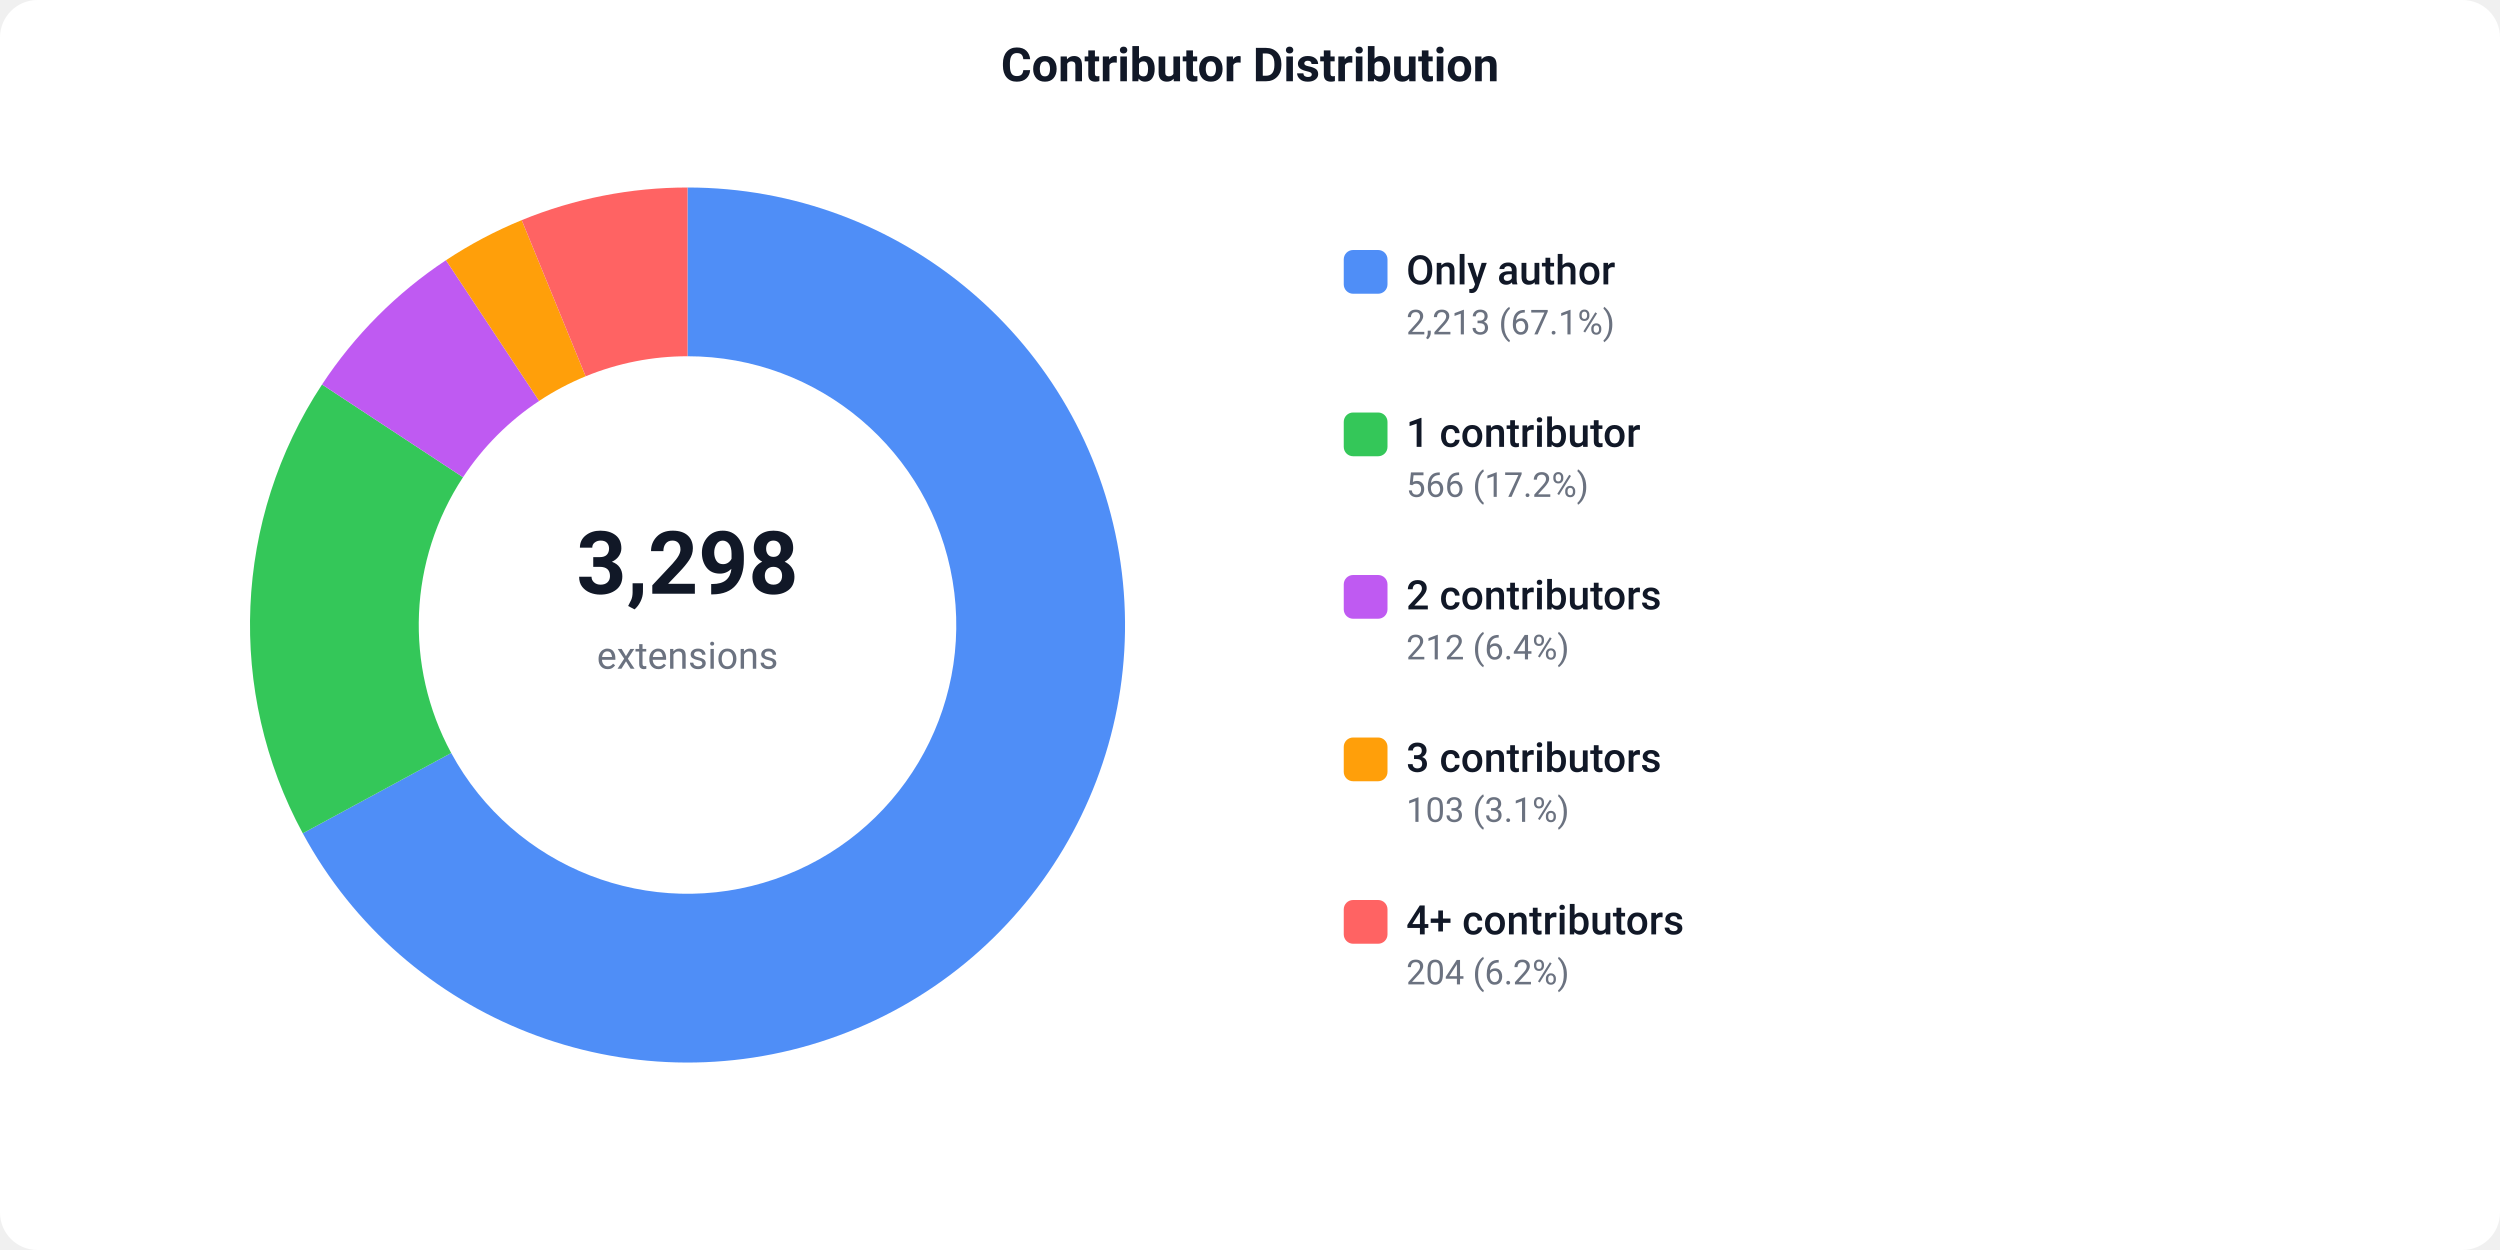
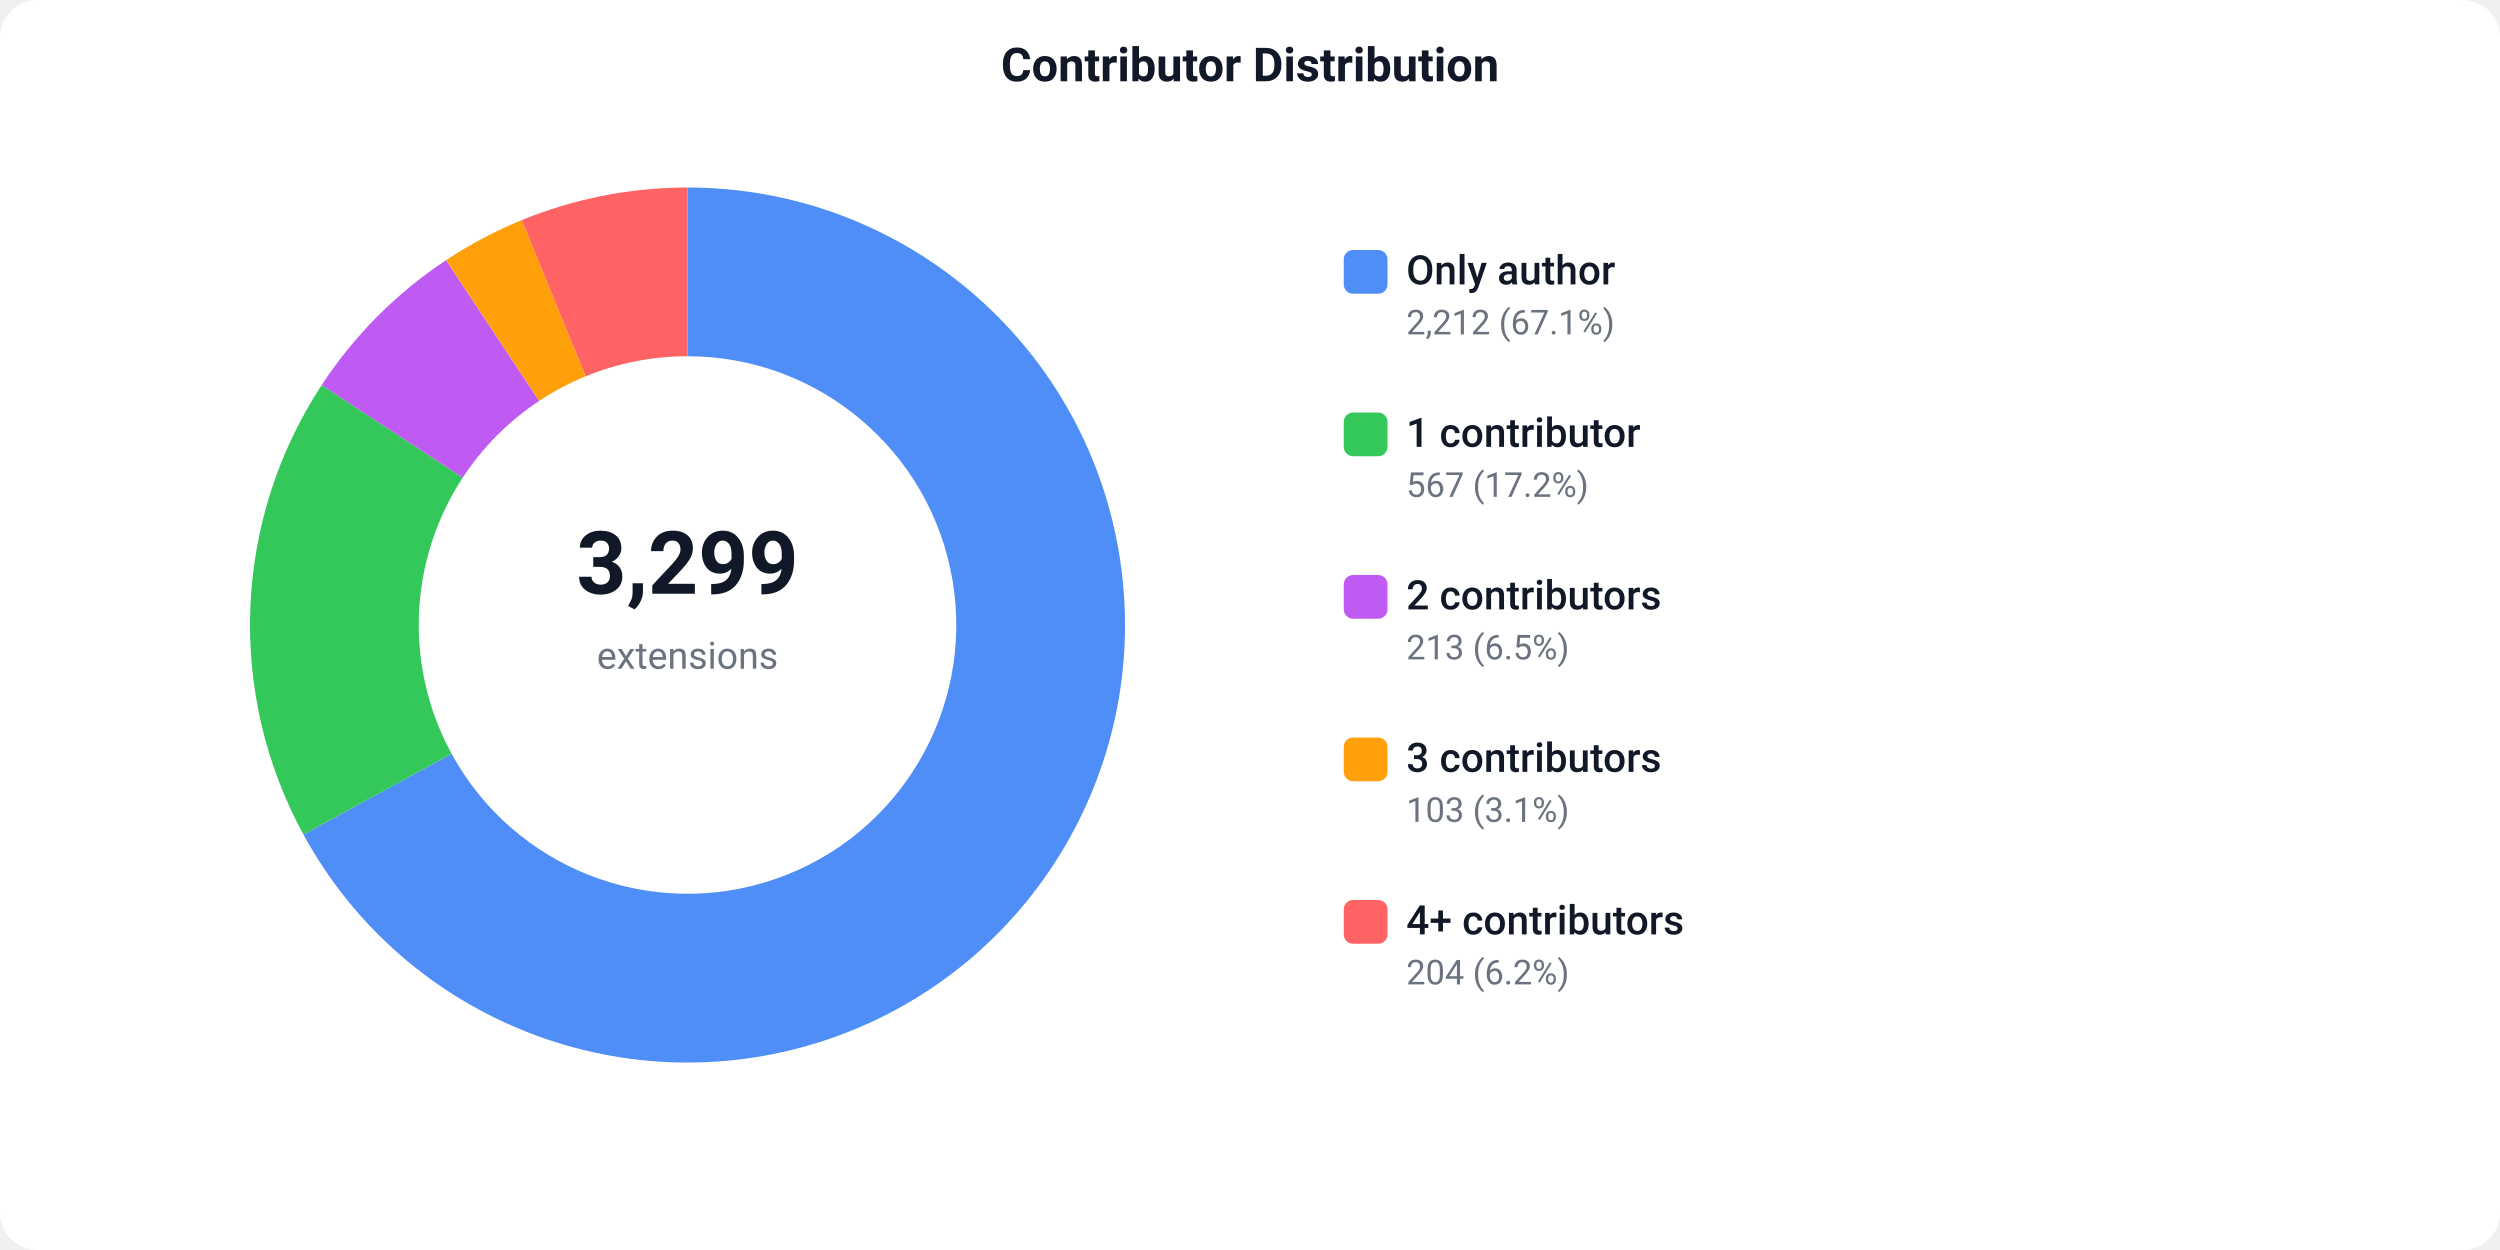
<svg xmlns="http://www.w3.org/2000/svg" width="800" height="400" viewBox="0 0 800 400">
  <defs>
    <style>text { font-family: -apple-system, BlinkMacSystemFont, 'Segoe UI', Roboto, sans-serif; }</style>
  </defs>
  <rect width="800" height="400" fill="#ffffff" rx="12" />
  <text x="400" y="26" text-anchor="middle" font-size="15" font-weight="600" fill="#111827">Contributor Distribution</text>
-   <path d="M 220.00 60.00 A 140 140 0 1 1 96.89 266.66 L 144.38 240.95 A 86 86 0 1 0 220.00 114.00 Z" fill="#4F8EF7" />
-   <path d="M 96.89 266.66 A 140 140 0 0 1 103.05 123.04 L 148.16 152.72 A 86 86 0 0 0 144.38 240.95 Z" fill="#34C759" />
-   <path d="M 103.05 123.04 A 140 140 0 0 1 142.71 83.27 L 172.52 128.30 A 86 86 0 0 0 148.16 152.72 Z" fill="#BF5AF2" />
-   <path d="M 142.71 83.27 A 140 140 0 0 1 166.95 70.44 L 187.41 120.41 A 86 86 0 0 0 172.52 128.30 Z" fill="#FF9F0A" />
-   <path d="M 166.95 70.44 A 140 140 0 0 1 220.00 60.00 L 220.00 114.00 A 86 86 0 0 0 187.41 120.41 Z" fill="#FF6363" />
-   <text x="220" y="190" text-anchor="middle" font-size="28" font-weight="700" fill="#111827">3,298</text>
+   <path d="M 220.00 60.00 A 140 140 0 1 1 97.10 267.05 L 144.51 241.19 A 86 86 0 1 0 220.00 114.00 Z" fill="#4F8EF7" />
+   <path d="M 97.10 267.05 A 140 140 0 0 1 102.93 123.23 L 148.08 152.84 A 86 86 0 0 0 144.51 241.19 Z" fill="#34C759" />
+   <path d="M 102.93 123.23 A 140 140 0 0 1 142.73 83.26 L 172.53 128.29 A 86 86 0 0 0 148.08 152.84 Z" fill="#BF5AF2" />
+   <path d="M 142.73 83.26 A 140 140 0 0 1 166.96 70.43 L 187.42 120.41 A 86 86 0 0 0 172.53 128.29 Z" fill="#FF9F0A" />
+   <path d="M 166.96 70.43 A 140 140 0 0 1 220.00 60.00 L 220.00 114.00 A 86 86 0 0 0 187.42 120.41 Z" fill="#FF6363" />
+   <text x="220" y="190" text-anchor="middle" font-size="28" font-weight="700" fill="#111827">3,299</text>
  <text x="220" y="214" text-anchor="middle" font-size="12" fill="#6b7280">extensions</text>
  <rect x="430" y="80" width="14" height="14" fill="#4F8EF7" rx="3" />
  <text x="450" y="91" font-size="13" font-weight="500" fill="#111827">Only author</text>
-   <text x="450" y="107" font-size="11" fill="#6b7280">2,213 (67.1%)</text>
+   <text x="450" y="107" font-size="11" fill="#6b7280">2,212 (67.1%)</text>
  <rect x="430" y="132" width="14" height="14" fill="#34C759" rx="3" />
  <text x="450" y="143" font-size="13" font-weight="500" fill="#111827">1 contributor</text>
-   <text x="450" y="159" font-size="11" fill="#6b7280">566 (17.2%)</text>
+   <text x="450" y="159" font-size="11" fill="#6b7280">567 (17.2%)</text>
  <rect x="430" y="184" width="14" height="14" fill="#BF5AF2" rx="3" />
  <text x="450" y="195" font-size="13" font-weight="500" fill="#111827">2 contributors</text>
-   <text x="450" y="211" font-size="11" fill="#6b7280">212 (6.4%)</text>
+   <text x="450" y="211" font-size="11" fill="#6b7280">213 (6.5%)</text>
  <rect x="430" y="236" width="14" height="14" fill="#FF9F0A" rx="3" />
  <text x="450" y="247" font-size="13" font-weight="500" fill="#111827">3 contributors</text>
  <text x="450" y="263" font-size="11" fill="#6b7280">103 (3.1%)</text>
  <rect x="430" y="288" width="14" height="14" fill="#FF6363" rx="3" />
  <text x="450" y="299" font-size="13" font-weight="500" fill="#111827">4+ contributors</text>
  <text x="450" y="315" font-size="11" fill="#6b7280">204 (6.2%)</text>
</svg>
